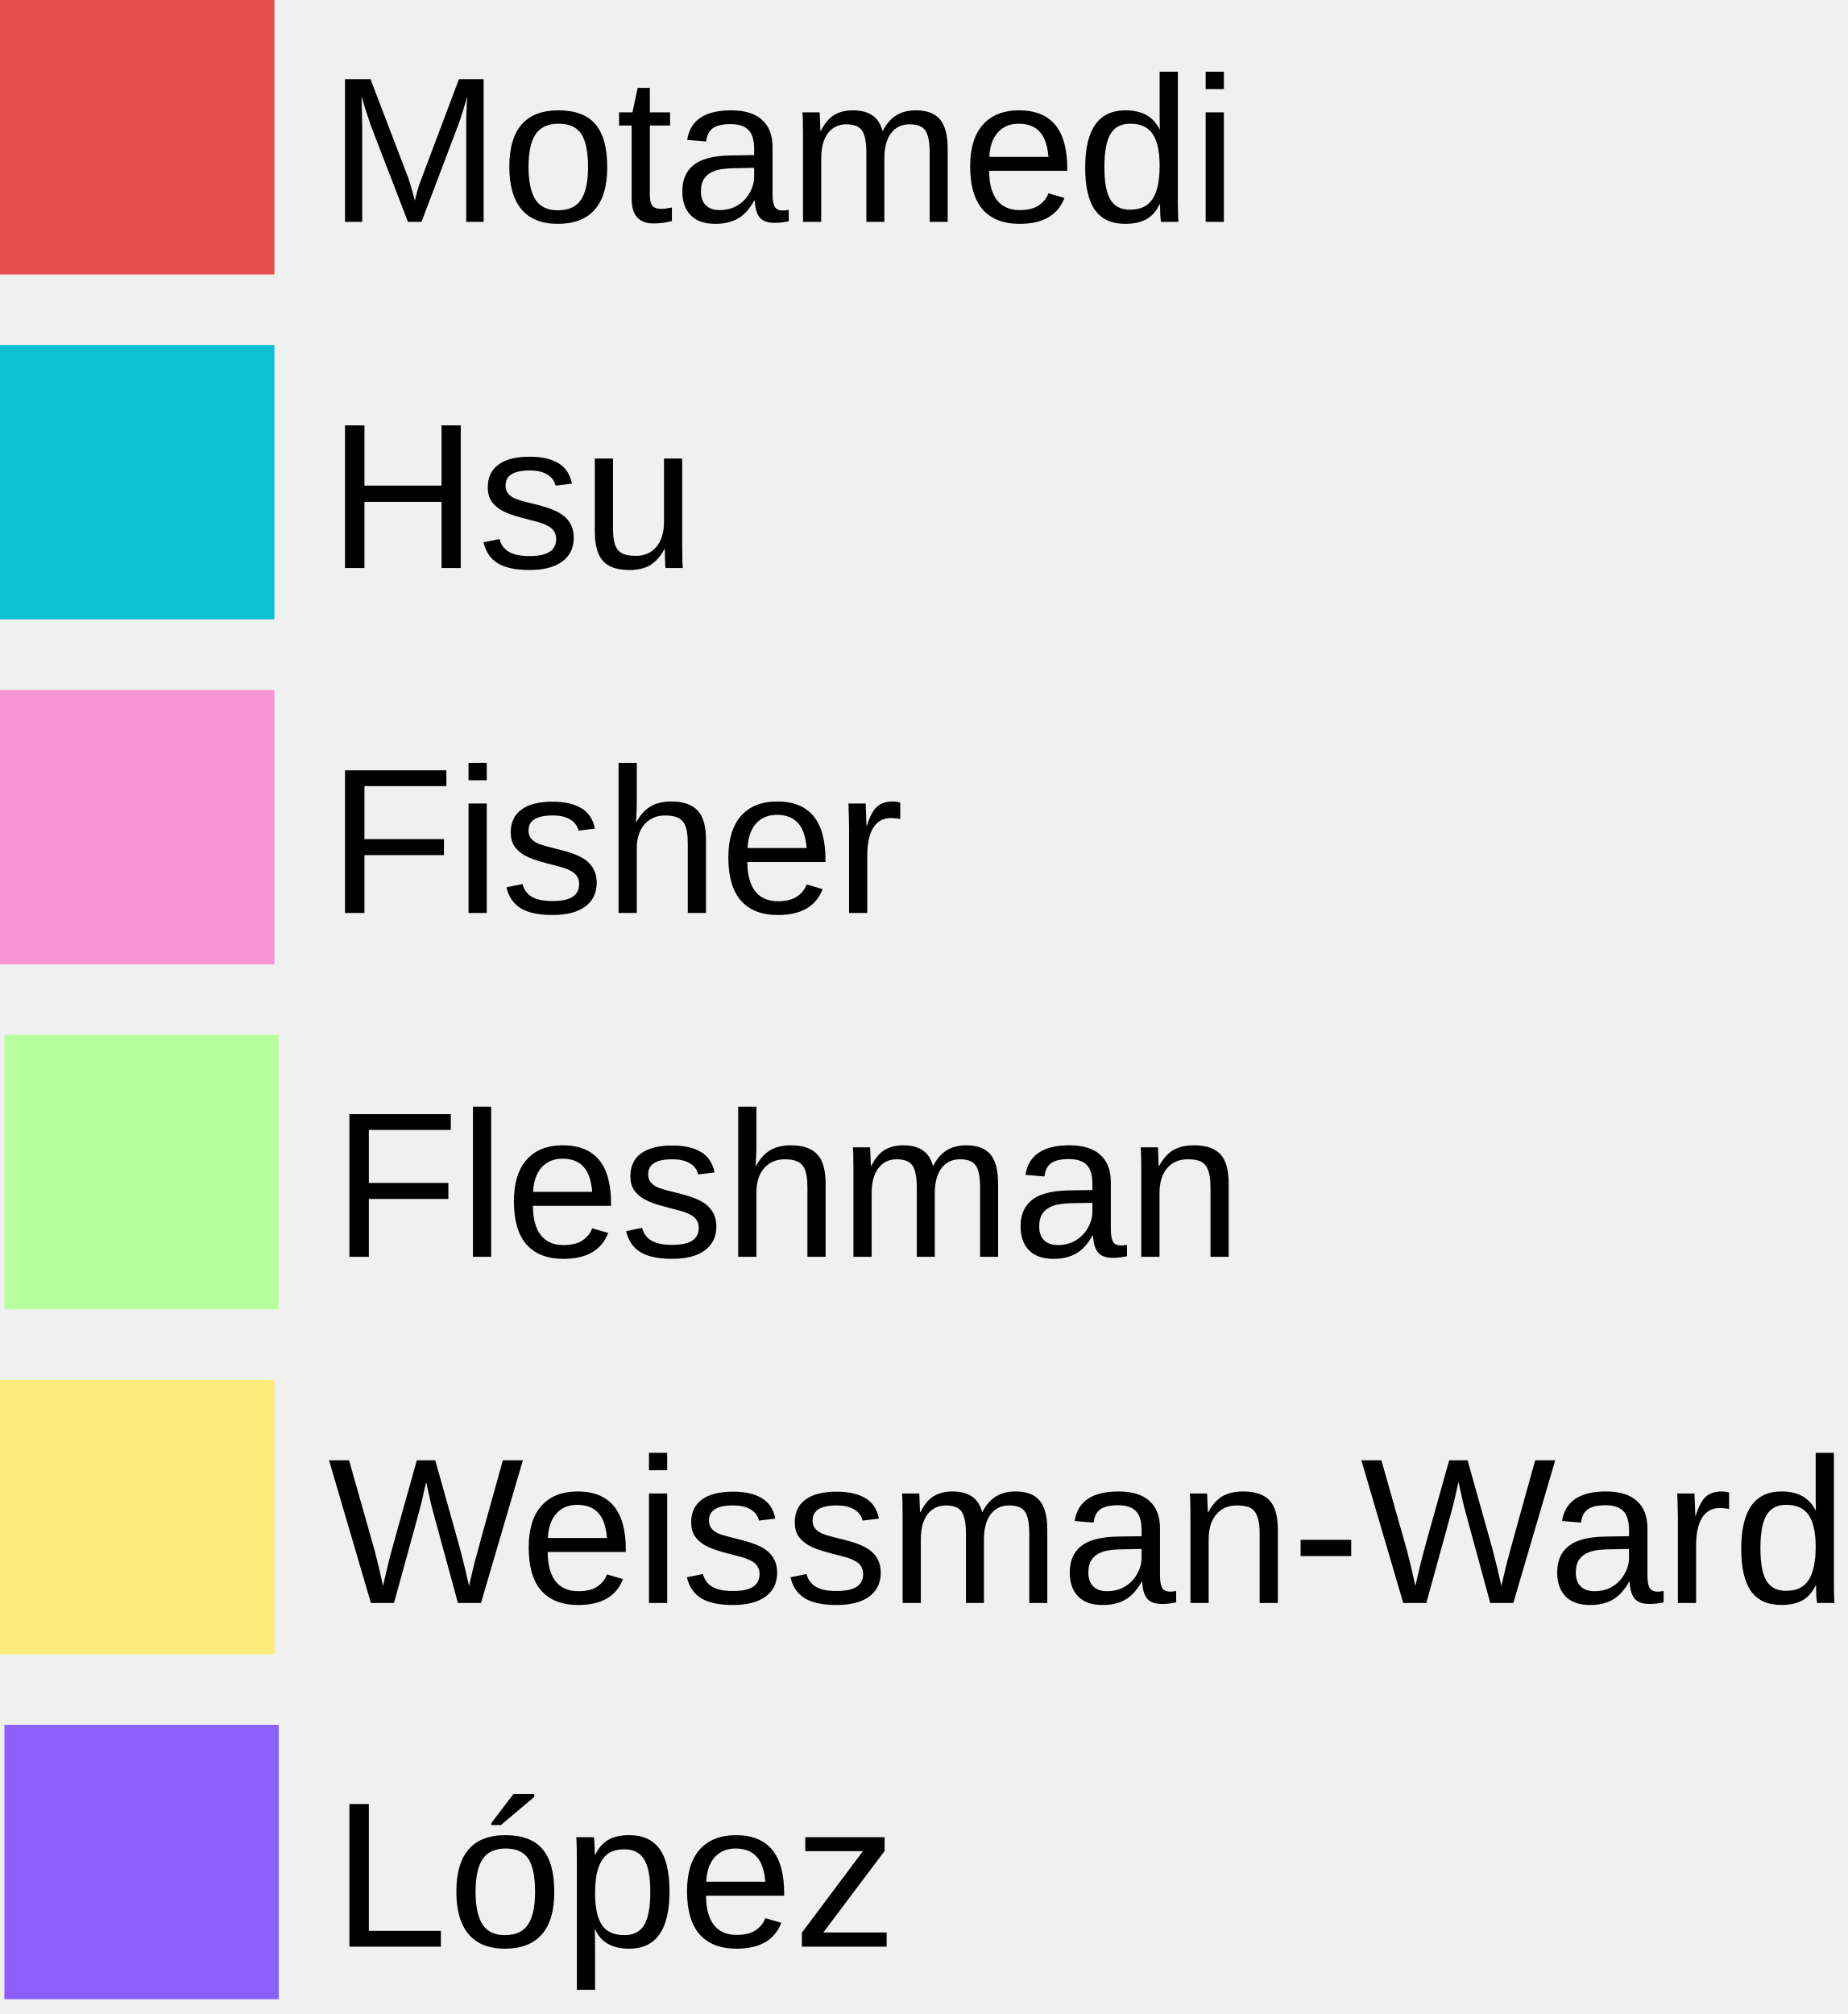
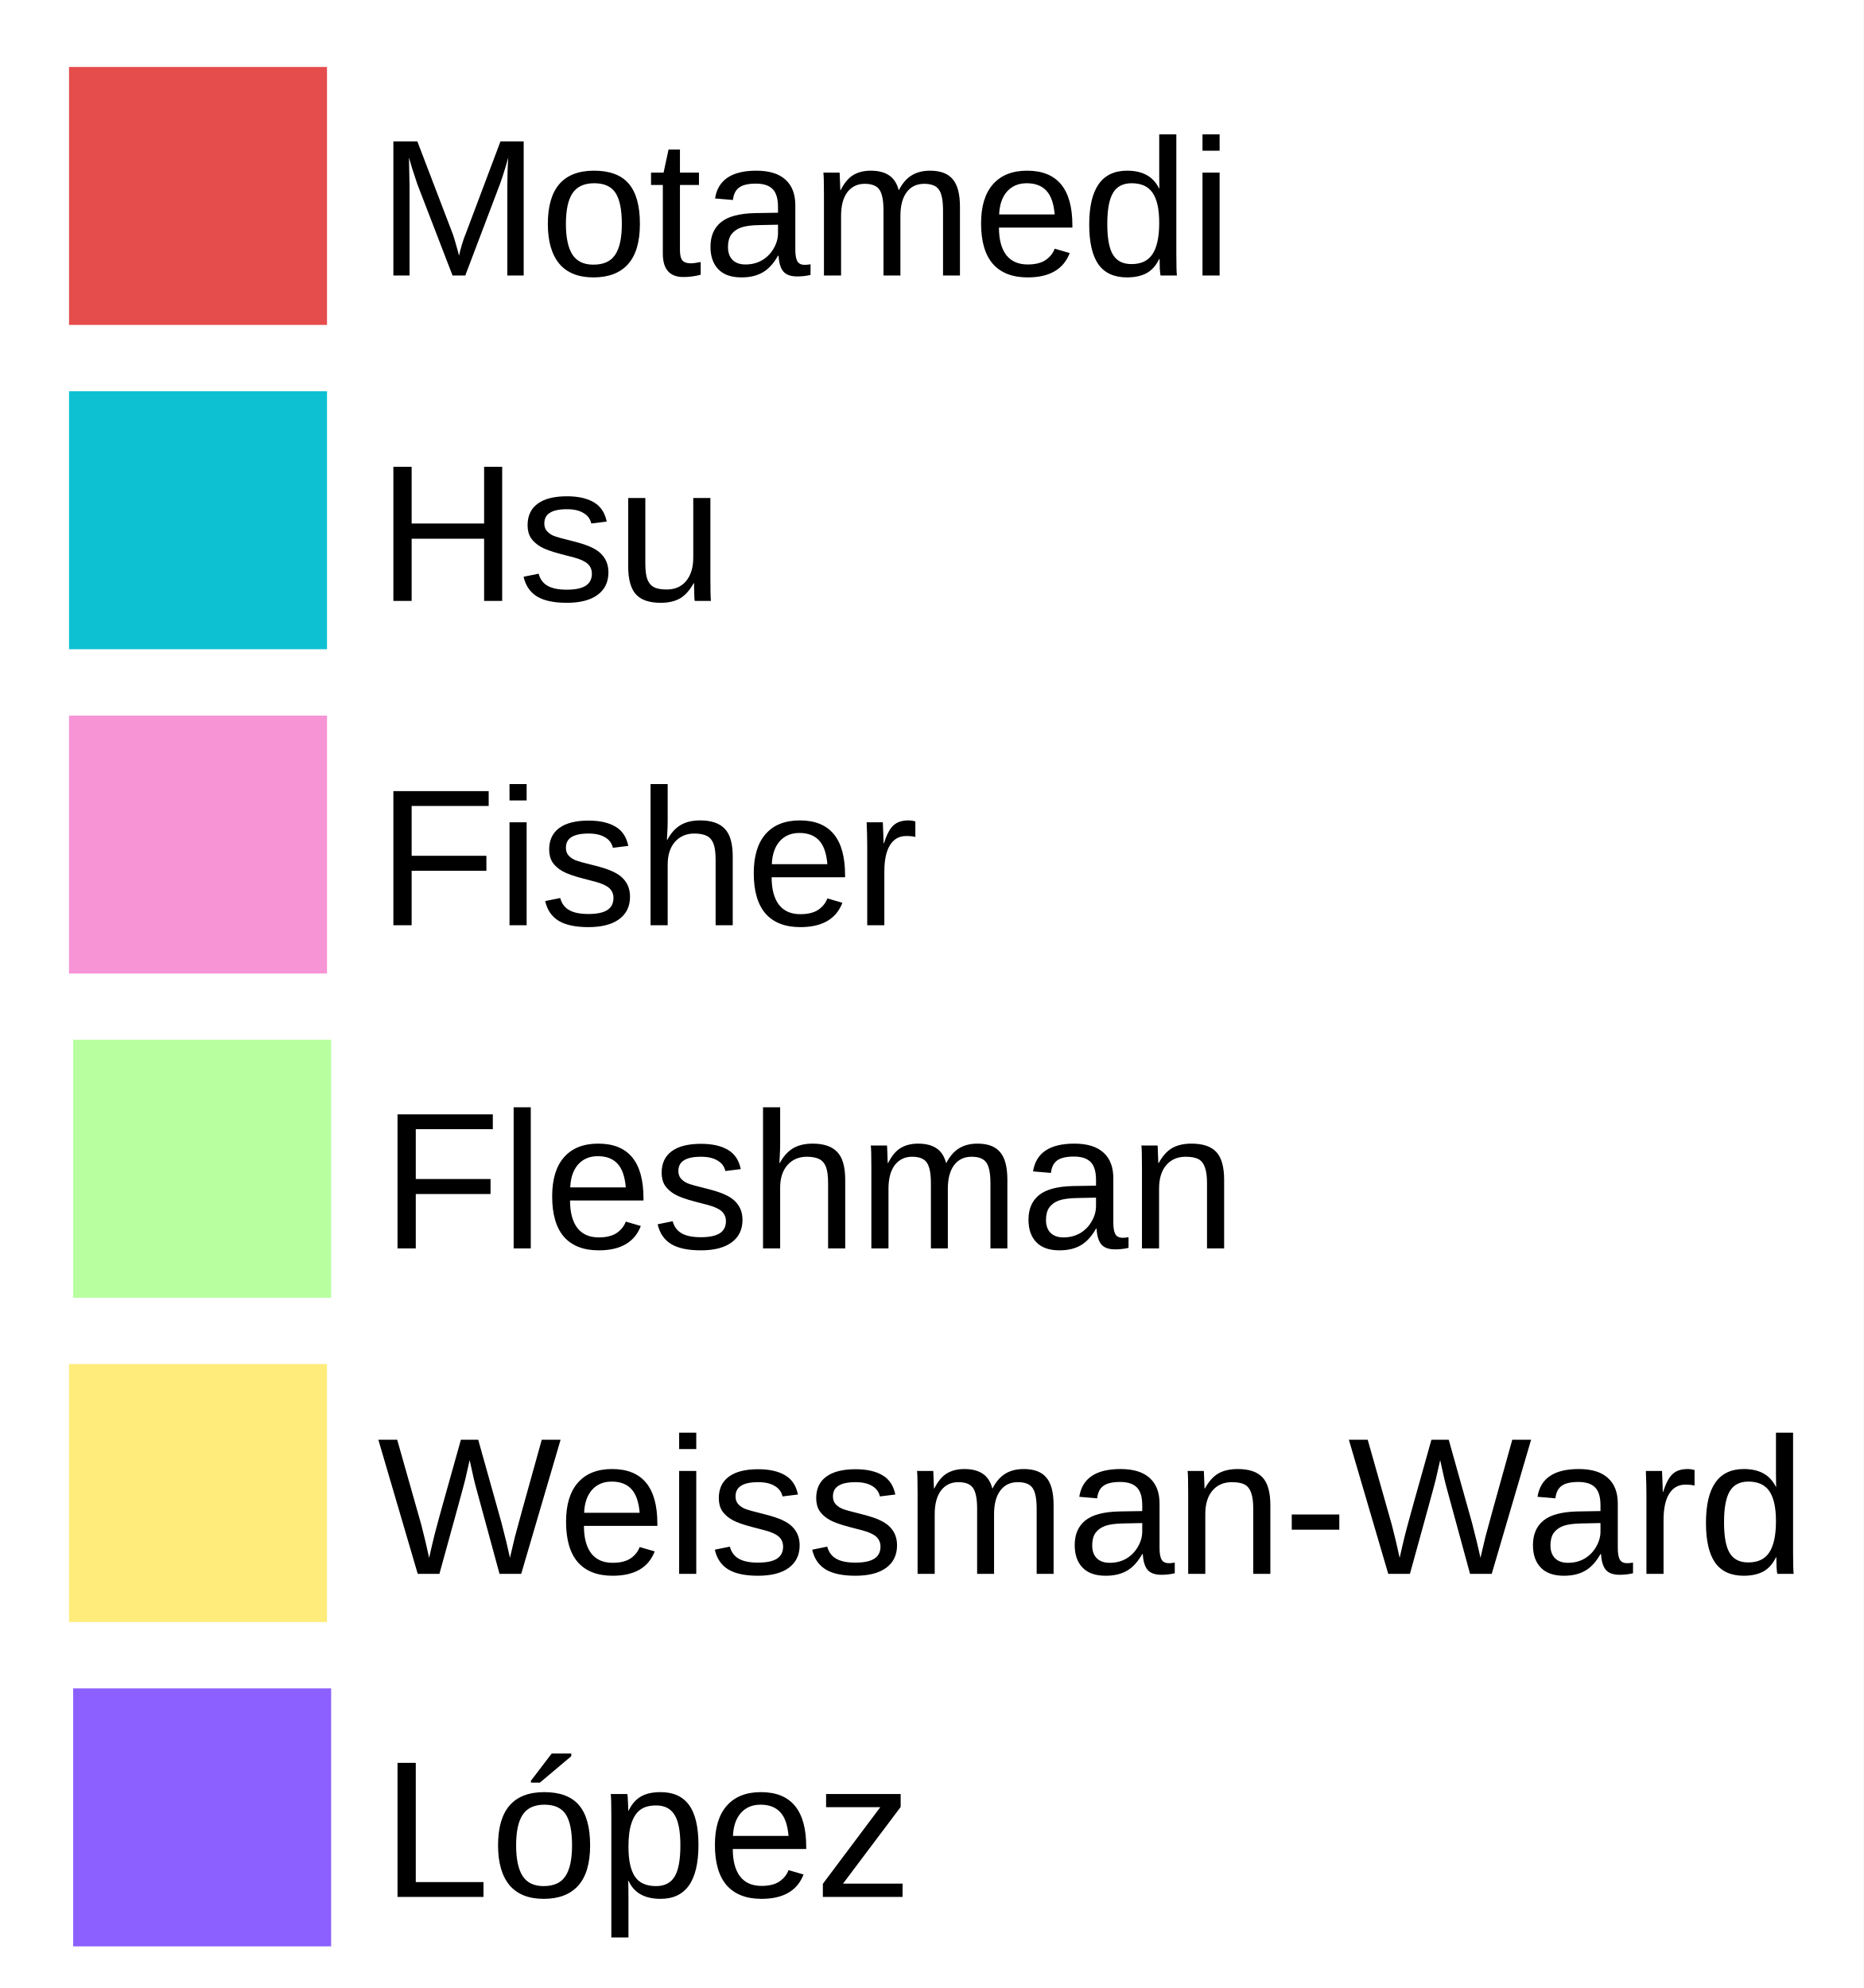
- <svg xmlns="http://www.w3.org/2000/svg" id="Layer_1" width="142.68" height="155.52" viewBox="0 0 142.68 155.52">
+ <svg xmlns="http://www.w3.org/2000/svg" id="Layer_1" width="153.07" height="163.3" viewBox="0 0 153.07 163.3">
  <defs>
-     <style>.cls-1{fill:#b8ffa0;}.cls-2{fill:#0dc1d3;}.cls-3{fill:#8c60ff;}.cls-4{fill:#ffec7b;}.cls-5{fill:#f794d6;}.cls-6{letter-spacing:-.02em;}.cls-7{letter-spacing:-.04em;}.cls-8{font-family:ArialMT, Arial;font-size:16px;}.cls-9{fill:#e54c4c;}</style>
+     <style>.cls-1{fill:#fff;}.cls-2{fill:#b8ffa0;}.cls-3{fill:#0dc1d3;}.cls-4{fill:#8c60ff;}.cls-5{fill:#ffec7b;}.cls-6{fill:#f794d6;}.cls-7{letter-spacing:-.02em;}.cls-8{letter-spacing:-.04em;}.cls-9{font-family:ArialMT, Arial;font-size:16px;}.cls-10{fill:#e54c4c;}</style>
  </defs>
-   <rect class="cls-9" width="21.19" height="21.19" />
-   <rect class="cls-2" y="26.64" width="21.19" height="21.19" />
-   <text class="cls-8" transform="translate(25.33 43.86)">
+   <rect class="cls-1" width="153.07" height="163.3" />
+   <rect class="cls-10" x="5.67" y="5.5" width="21.19" height="21.19" />
+   <rect class="cls-3" x="5.67" y="32.14" width="21.19" height="21.19" />
+   <text class="cls-9" transform="translate(31 49.36)">
    <tspan x="0" y="0">Hsu</tspan>
  </text>
-   <text class="cls-8" transform="translate(25.33 17.13)">
+   <text class="cls-9" transform="translate(31 22.63)">
    <tspan x="0" y="0">Motamedi</tspan>
  </text>
-   <rect class="cls-1" x=".34" y="79.91" width="21.19" height="21.19" />
-   <rect class="cls-5" y="53.28" width="21.19" height="21.19" />
-   <text class="cls-8" transform="translate(25.33 70.5)">
+   <rect class="cls-2" x="6.01" y="85.41" width="21.19" height="21.19" />
+   <rect class="cls-6" x="5.67" y="58.78" width="21.19" height="21.19" />
+   <text class="cls-9" transform="translate(31 76)">
    <tspan x="0" y="0">Fisher</tspan>
  </text>
-   <text class="cls-8" transform="translate(25.67 97.05)">
+   <text class="cls-9" transform="translate(31.34 102.55)">
    <tspan x="0" y="0">Fleshman</tspan>
  </text>
-   <rect class="cls-3" x=".34" y="133.19" width="21.19" height="21.19" />
-   <rect class="cls-4" y="106.55" width="21.19" height="21.19" />
-   <text class="cls-8" transform="translate(25.33 123.78)">
-     <tspan class="cls-6" x="0" y="0">W</tspan>
+   <rect class="cls-4" x="6.01" y="138.69" width="21.19" height="21.19" />
+   <rect class="cls-5" x="5.67" y="112.05" width="21.19" height="21.19" />
+   <text class="cls-9" transform="translate(31 129.28)">
+     <tspan class="cls-7" x="0" y="0">W</tspan>
    <tspan x="14.81" y="0">eissman-</tspan>
-     <tspan class="cls-7" x="79.72" y="0">W</tspan>
+     <tspan class="cls-8" x="79.72" y="0">W</tspan>
    <tspan x="94.23" y="0">ard</tspan>
  </text>
-   <text class="cls-8" transform="translate(25.67 150.32)">
+   <text class="cls-9" transform="translate(31.34 155.82)">
    <tspan x="0" y="0">López</tspan>
  </text>
</svg>
